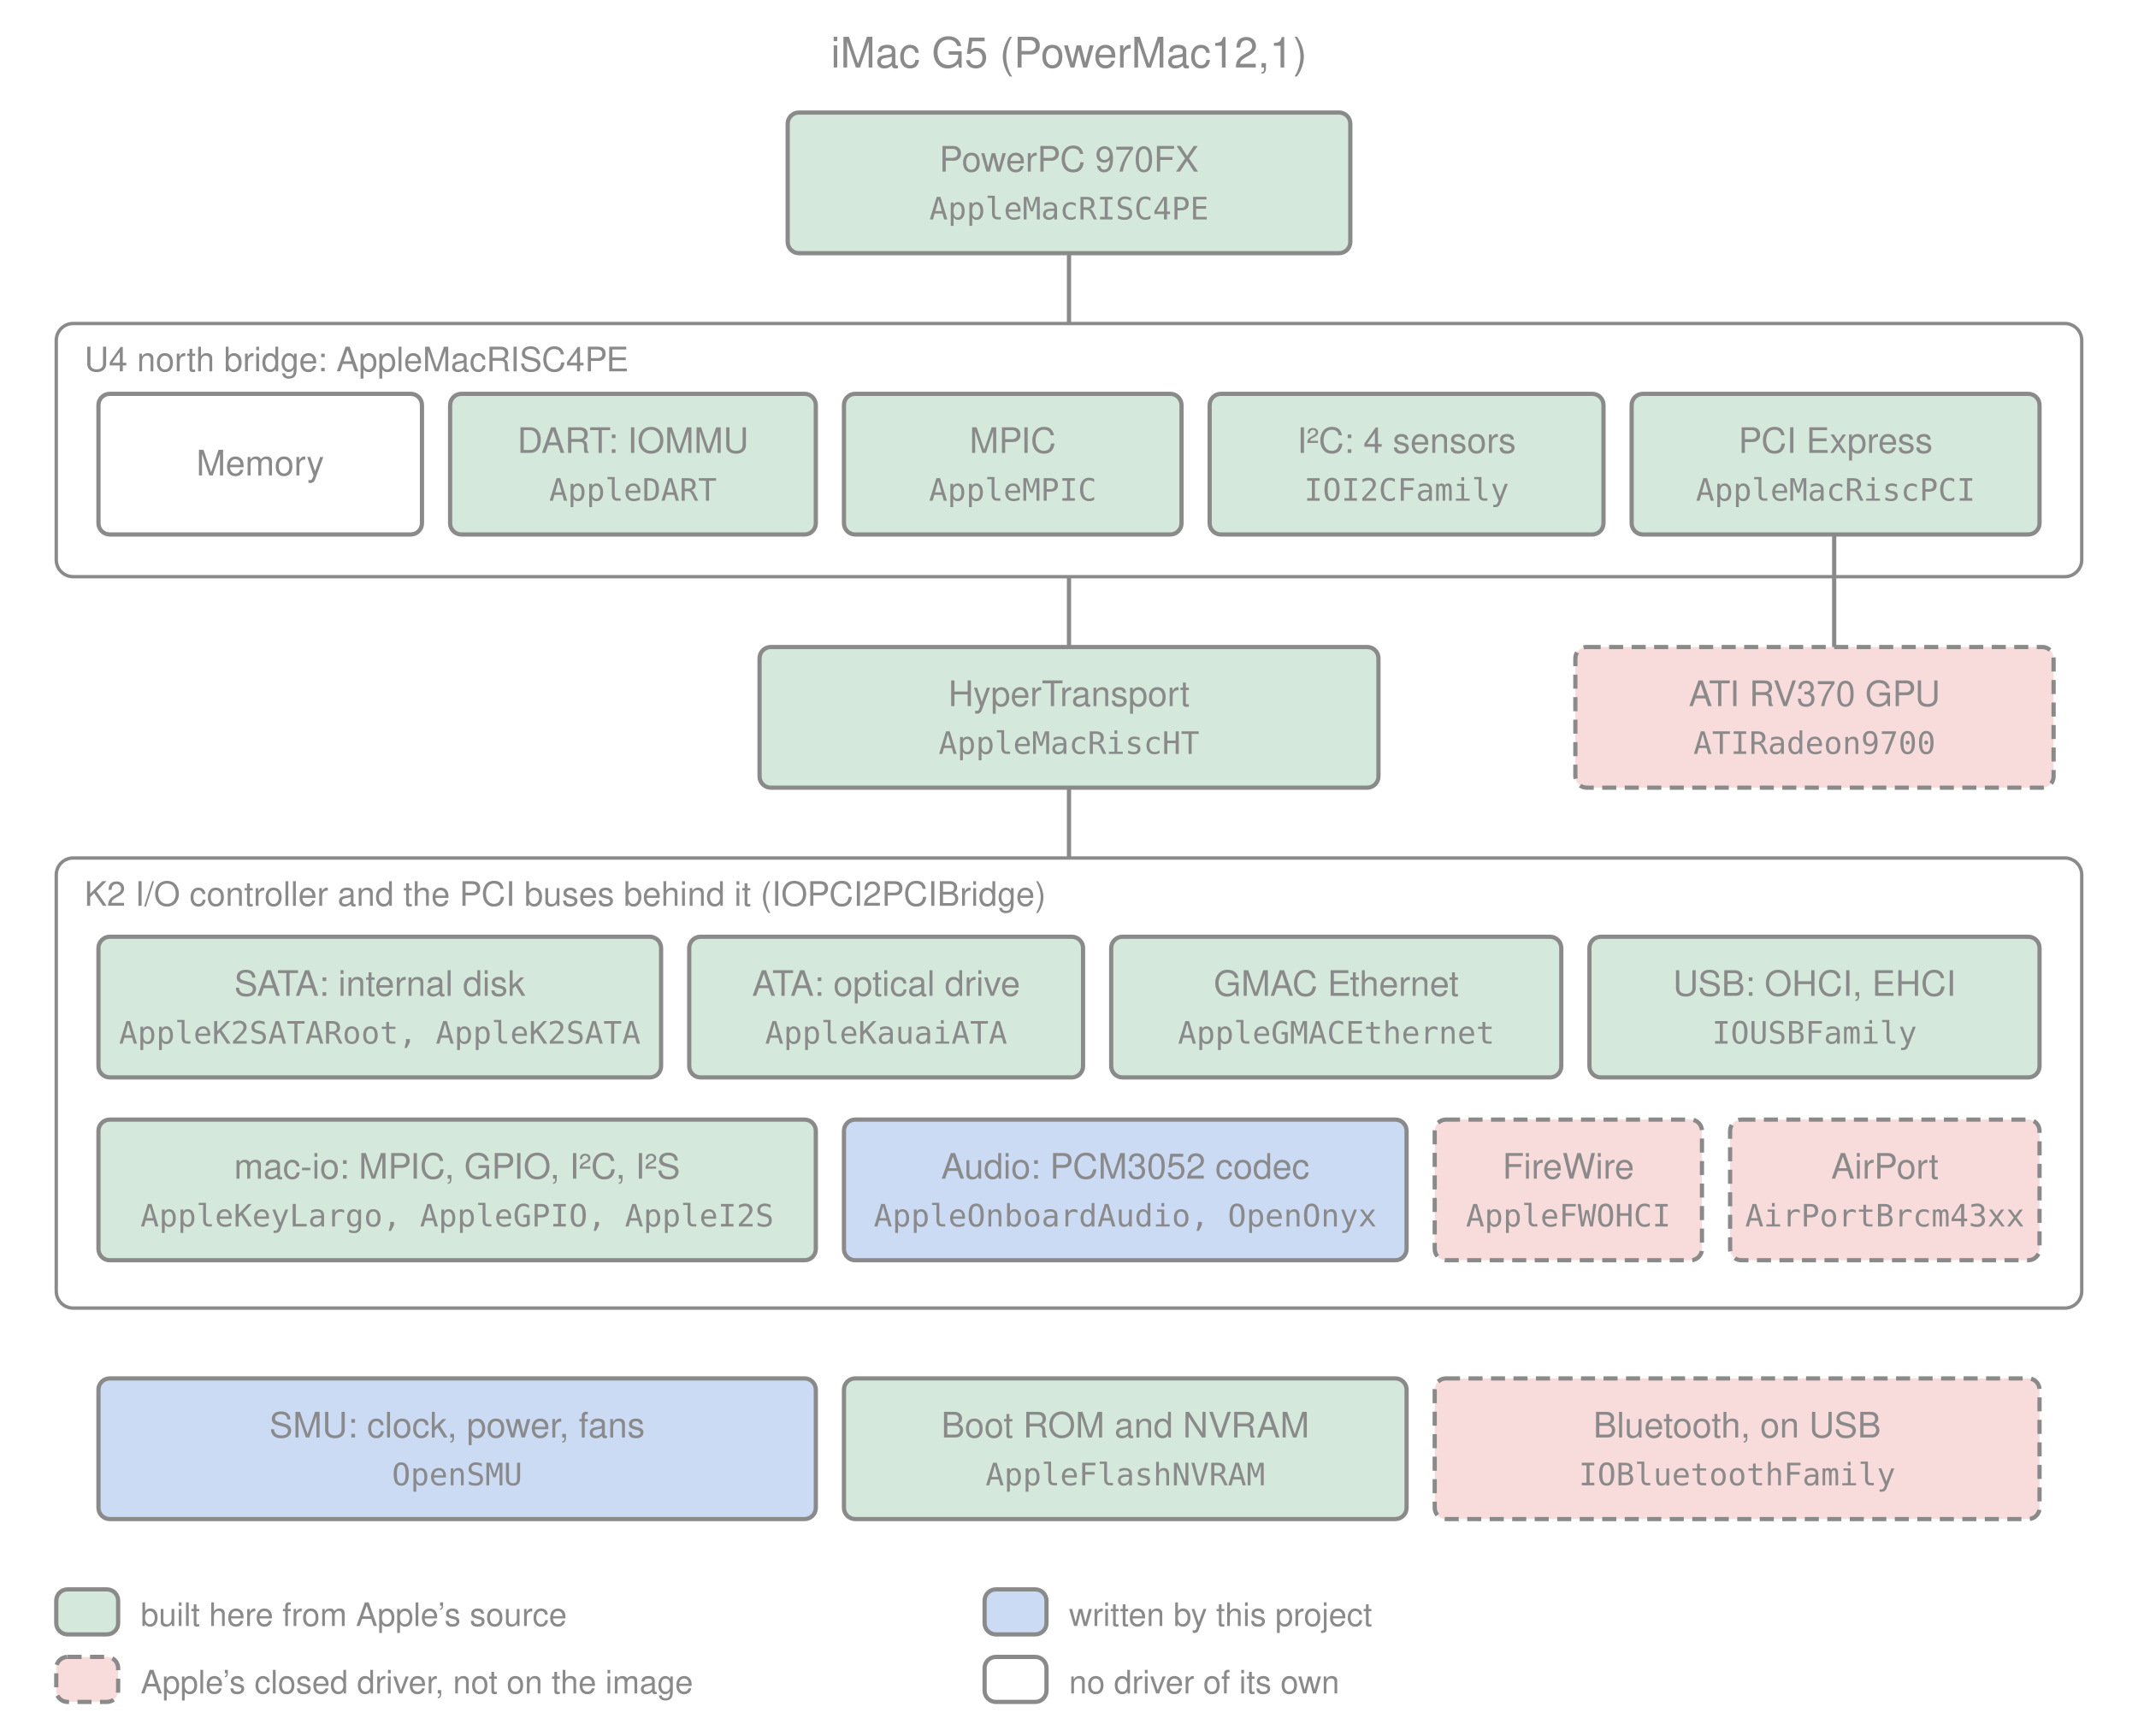
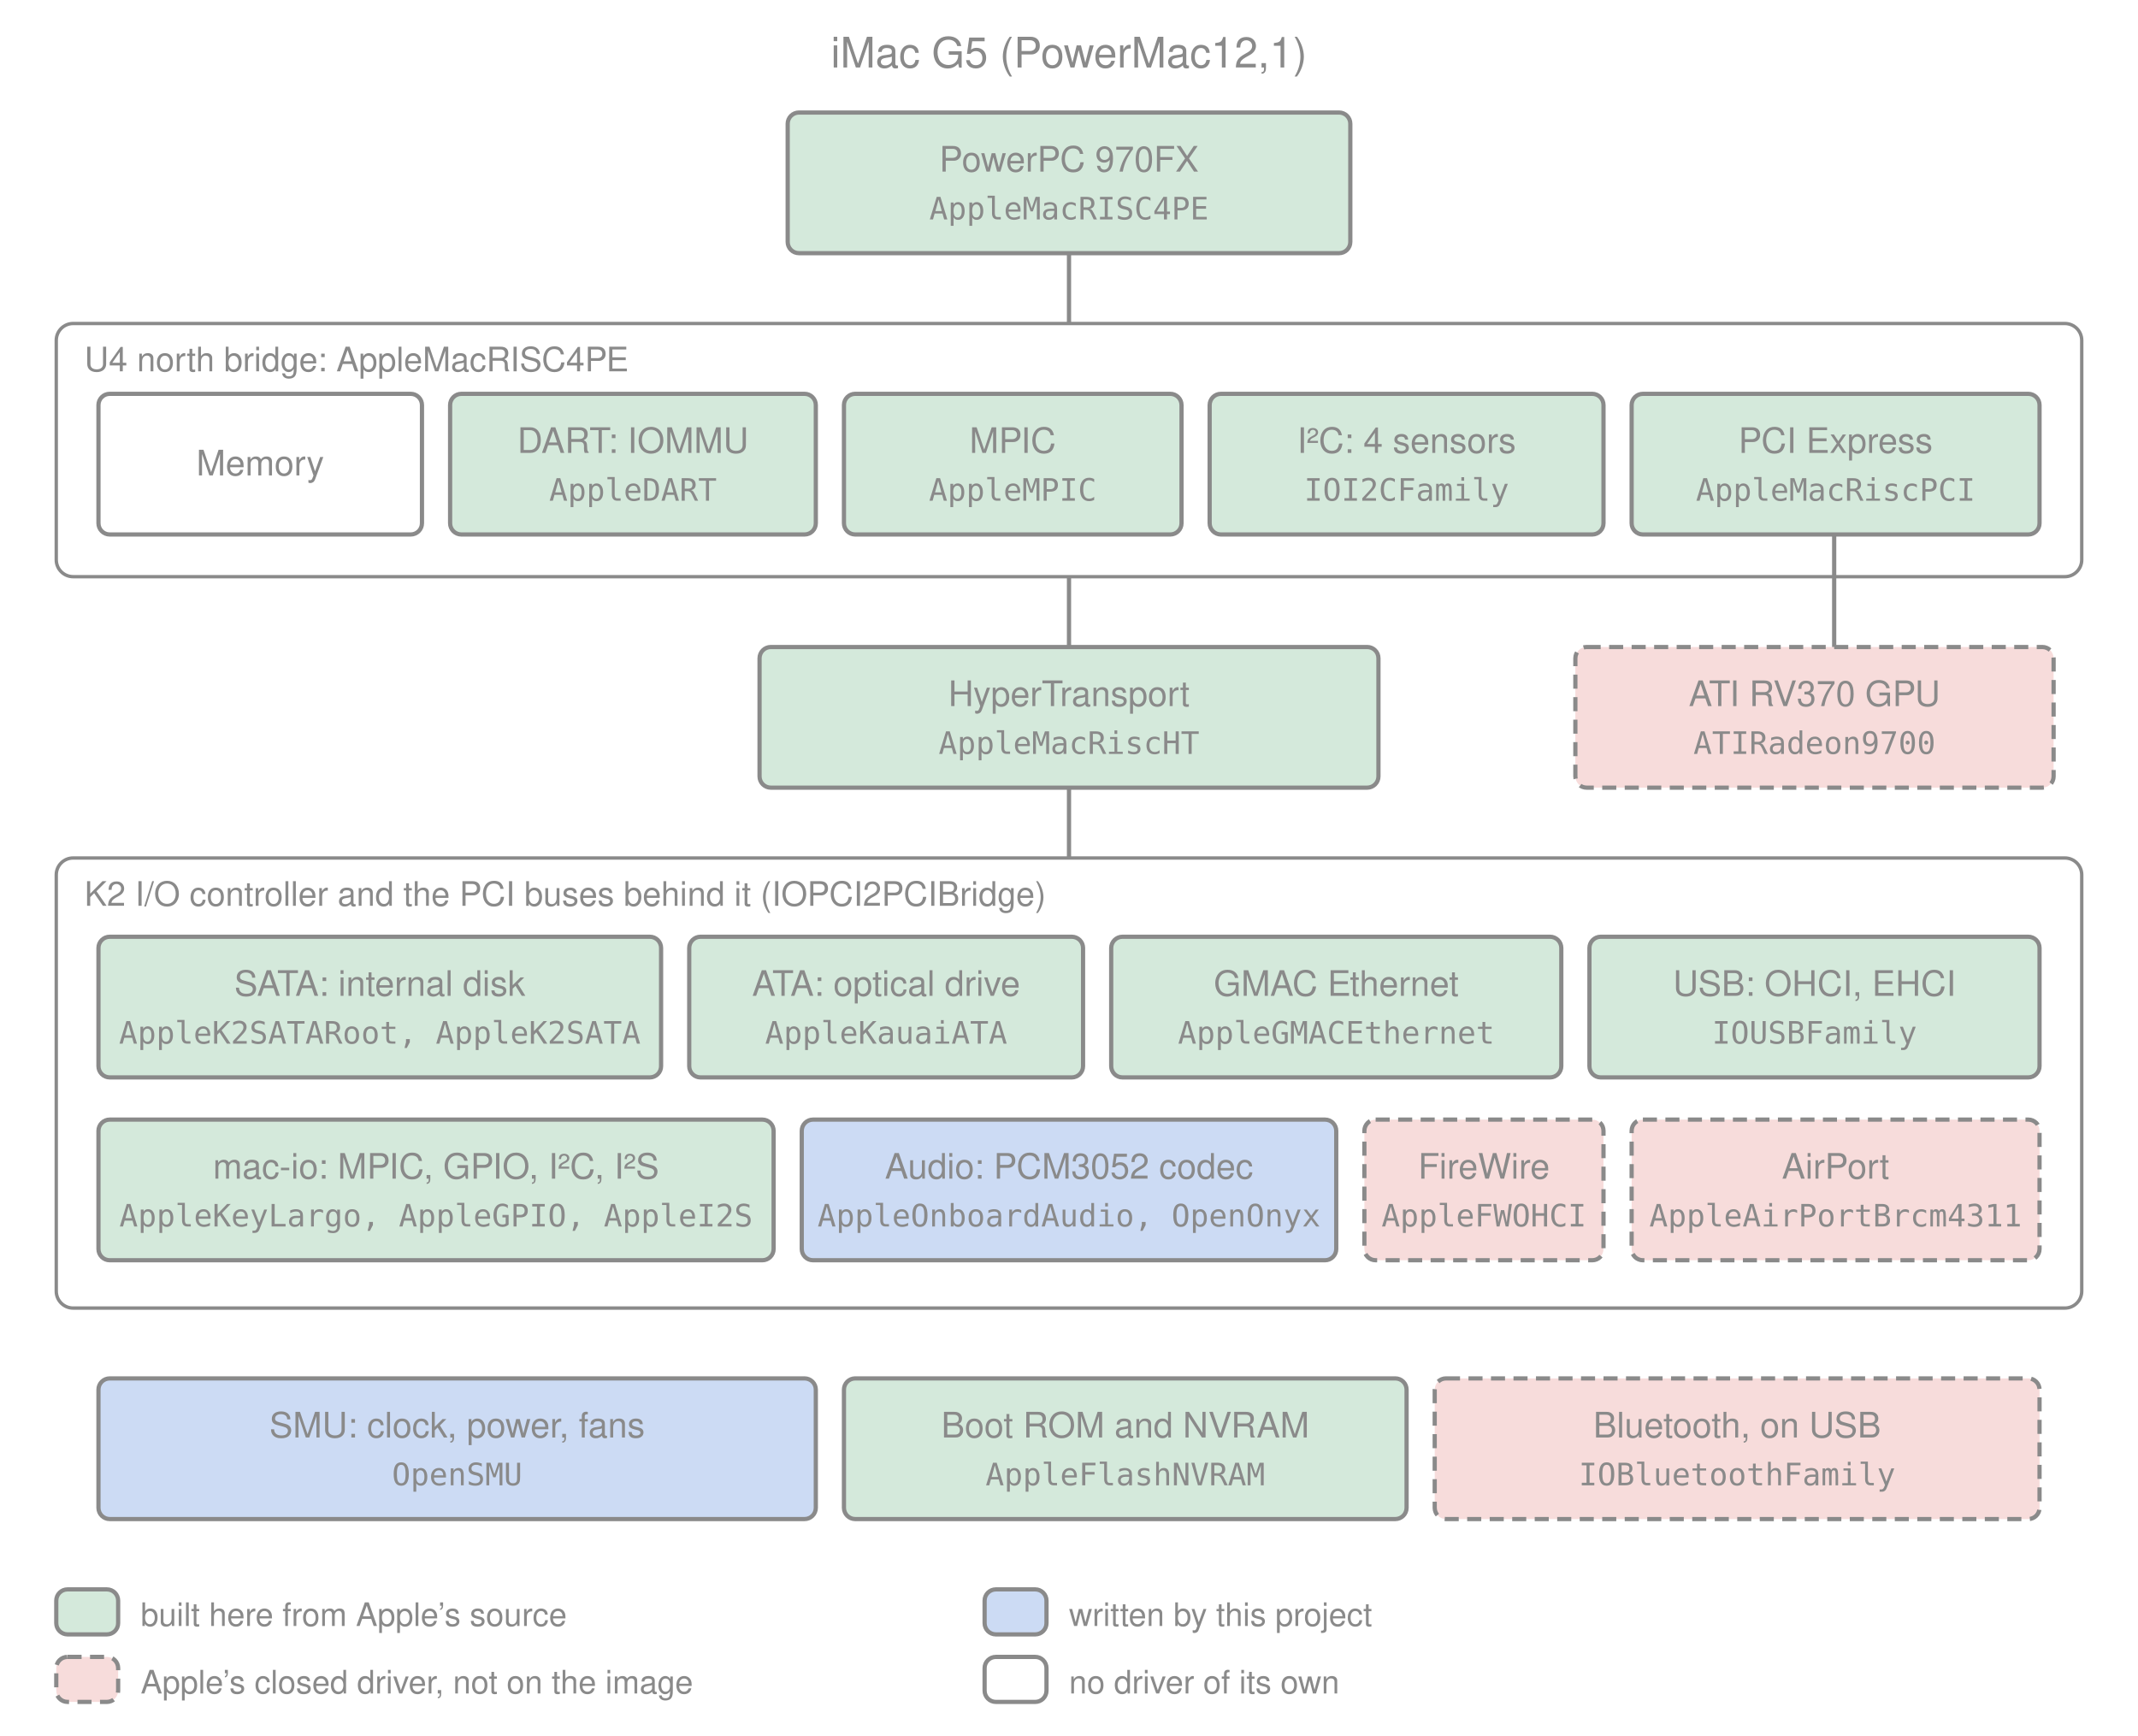
<svg xmlns="http://www.w3.org/2000/svg" viewBox="0 0 760 617" width="760" height="617" font-family="Helvetica, Arial, sans-serif">
  <g fill="#8a8a8a">
    <text x="380" y="24" text-anchor="middle" font-size="15">iMac G5 (PowerMac12,1)</text>
    <rect x="280" y="40" width="200" height="50" rx="4" fill="#3c9a5f" fill-opacity="0.22" stroke="#8a8a8a" stroke-width="1.5" />
    <text x="380.0" y="61.0" text-anchor="middle" font-size="12.5">PowerPC 970FX</text>
    <text x="380.0" y="78.0" text-anchor="middle" font-size="11" font-family="Menlo, Consolas, monospace">AppleMacRISC4PE</text>
    <line x1="380" y1="90" x2="380" y2="115" stroke="#8a8a8a" stroke-width="1.5" />
    <rect x="20" y="115" width="720" height="90" rx="6" fill="none" stroke="#8a8a8a" stroke-width="1.2" />
    <text x="30" y="132" font-size="12">U4 north bridge: AppleMacRISC4PE</text>
    <rect x="35" y="140" width="115" height="50" rx="4" fill="none" fill-opacity="0" stroke="#8a8a8a" stroke-width="1.5" />
    <text x="92.5" y="169.0" text-anchor="middle" font-size="12.5">Memory</text>
    <rect x="160" y="140" width="130" height="50" rx="4" fill="#3c9a5f" fill-opacity="0.22" stroke="#8a8a8a" stroke-width="1.5" />
    <text x="225.0" y="161.0" text-anchor="middle" font-size="12.5">DART: IOMMU</text>
    <text x="225.0" y="178.0" text-anchor="middle" font-size="11" font-family="Menlo, Consolas, monospace">AppleDART</text>
    <rect x="300" y="140" width="120" height="50" rx="4" fill="#3c9a5f" fill-opacity="0.22" stroke="#8a8a8a" stroke-width="1.5" />
    <text x="360.0" y="161.0" text-anchor="middle" font-size="12.5">MPIC</text>
    <text x="360.0" y="178.0" text-anchor="middle" font-size="11" font-family="Menlo, Consolas, monospace">AppleMPIC</text>
    <rect x="430" y="140" width="140" height="50" rx="4" fill="#3c9a5f" fill-opacity="0.22" stroke="#8a8a8a" stroke-width="1.5" />
    <text x="500.0" y="161.0" text-anchor="middle" font-size="12.5">I²C: 4 sensors</text>
    <text x="500.0" y="178.0" text-anchor="middle" font-size="11" font-family="Menlo, Consolas, monospace">IOI2CFamily</text>
    <rect x="580" y="140" width="145" height="50" rx="4" fill="#3c9a5f" fill-opacity="0.22" stroke="#8a8a8a" stroke-width="1.5" />
    <text x="652.5" y="161.0" text-anchor="middle" font-size="12.5">PCI Express</text>
    <text x="652.5" y="178.0" text-anchor="middle" font-size="11" font-family="Menlo, Consolas, monospace">AppleMacRiscPCI</text>
    <line x1="652" y1="190" x2="652" y2="230" stroke="#8a8a8a" stroke-width="1.5" />
    <rect x="560" y="230" width="170" height="50" rx="4" fill="#d9534f" fill-opacity="0.20" stroke="#8a8a8a" stroke-width="1.5" stroke-dasharray="5 3" />
    <text x="645.0" y="251.0" text-anchor="middle" font-size="12.5">ATI RV370 GPU</text>
    <text x="645.0" y="268.0" text-anchor="middle" font-size="11" font-family="Menlo, Consolas, monospace">ATIRadeon9700</text>
    <line x1="380" y1="205" x2="380" y2="230" stroke="#8a8a8a" stroke-width="1.5" />
    <rect x="270" y="230" width="220" height="50" rx="4" fill="#3c9a5f" fill-opacity="0.22" stroke="#8a8a8a" stroke-width="1.5" />
    <text x="380.0" y="251.0" text-anchor="middle" font-size="12.5">HyperTransport</text>
    <text x="380.0" y="268.0" text-anchor="middle" font-size="11" font-family="Menlo, Consolas, monospace">AppleMacRiscHT</text>
    <line x1="380" y1="280" x2="380" y2="305" stroke="#8a8a8a" stroke-width="1.5" />
    <rect x="20" y="305" width="720" height="160" rx="6" fill="none" stroke="#8a8a8a" stroke-width="1.2" />
    <text x="30" y="322" font-size="12">K2 I/O controller and the PCI buses behind it (IOPCI2PCIBridge)</text>
    <rect x="35" y="333" width="200" height="50" rx="4" fill="#3c9a5f" fill-opacity="0.22" stroke="#8a8a8a" stroke-width="1.5" />
    <text x="135.0" y="354.0" text-anchor="middle" font-size="12.5">SATA: internal disk</text>
    <text x="135.0" y="371.0" text-anchor="middle" font-size="11" font-family="Menlo, Consolas, monospace">AppleK2SATARoot, AppleK2SATA</text>
    <rect x="245" y="333" width="140" height="50" rx="4" fill="#3c9a5f" fill-opacity="0.22" stroke="#8a8a8a" stroke-width="1.5" />
    <text x="315.0" y="354.0" text-anchor="middle" font-size="12.5">ATA: optical drive</text>
    <text x="315.0" y="371.0" text-anchor="middle" font-size="11" font-family="Menlo, Consolas, monospace">AppleKauaiATA</text>
    <rect x="395" y="333" width="160" height="50" rx="4" fill="#3c9a5f" fill-opacity="0.22" stroke="#8a8a8a" stroke-width="1.5" />
    <text x="475.0" y="354.0" text-anchor="middle" font-size="12.5">GMAC Ethernet</text>
    <text x="475.0" y="371.0" text-anchor="middle" font-size="11" font-family="Menlo, Consolas, monospace">AppleGMACEthernet</text>
    <rect x="565" y="333" width="160" height="50" rx="4" fill="#3c9a5f" fill-opacity="0.22" stroke="#8a8a8a" stroke-width="1.5" />
    <text x="645.0" y="354.0" text-anchor="middle" font-size="12.5">USB: OHCI, EHCI</text>
    <text x="645.0" y="371.0" text-anchor="middle" font-size="11" font-family="Menlo, Consolas, monospace">IOUSBFamily</text>
-     <rect x="35" y="398" width="255" height="50" rx="4" fill="#3c9a5f" fill-opacity="0.22" stroke="#8a8a8a" stroke-width="1.5" />
-     <text x="162.5" y="419.0" text-anchor="middle" font-size="12.5">mac-io: MPIC, GPIO, I²C, I²S</text>
-     <text x="162.5" y="436.0" text-anchor="middle" font-size="11" font-family="Menlo, Consolas, monospace">AppleKeyLargo, AppleGPIO, AppleI2S</text>
-     <rect x="300" y="398" width="200" height="50" rx="4" fill="#4a7fd9" fill-opacity="0.28" stroke="#8a8a8a" stroke-width="1.5" />
-     <text x="400.0" y="419.0" text-anchor="middle" font-size="12.5">Audio: PCM3052 codec</text>
-     <text x="400.0" y="436.0" text-anchor="middle" font-size="11" font-family="Menlo, Consolas, monospace">AppleOnboardAudio, OpenOnyx</text>
-     <rect x="510" y="398" width="95" height="50" rx="4" fill="#d9534f" fill-opacity="0.20" stroke="#8a8a8a" stroke-width="1.5" stroke-dasharray="5 3" />
-     <text x="557.5" y="419.0" text-anchor="middle" font-size="12.5">FireWire</text>
-     <text x="557.5" y="436.0" text-anchor="middle" font-size="11" font-family="Menlo, Consolas, monospace">AppleFWOHCI</text>
-     <rect x="615" y="398" width="110" height="50" rx="4" fill="#d9534f" fill-opacity="0.20" stroke="#8a8a8a" stroke-width="1.5" stroke-dasharray="5 3" />
-     <text x="670.0" y="419.0" text-anchor="middle" font-size="12.5">AirPort</text>
-     <text x="670.0" y="436.0" text-anchor="middle" font-size="11" font-family="Menlo, Consolas, monospace">AirPortBrcm43xx</text>
+     <rect x="35" y="398" width="240" height="50" rx="4" fill="#3c9a5f" fill-opacity="0.22" stroke="#8a8a8a" stroke-width="1.5" />
+     <text x="155.0" y="419.0" text-anchor="middle" font-size="12.5">mac-io: MPIC, GPIO, I²C, I²S</text>
+     <text x="155.0" y="436.0" text-anchor="middle" font-size="11" font-family="Menlo, Consolas, monospace">AppleKeyLargo, AppleGPIO, AppleI2S</text>
+     <rect x="285" y="398" width="190" height="50" rx="4" fill="#4a7fd9" fill-opacity="0.28" stroke="#8a8a8a" stroke-width="1.5" />
+     <text x="380.0" y="419.0" text-anchor="middle" font-size="12.5">Audio: PCM3052 codec</text>
+     <text x="380.0" y="436.0" text-anchor="middle" font-size="11" font-family="Menlo, Consolas, monospace">AppleOnboardAudio, OpenOnyx</text>
+     <rect x="485" y="398" width="85" height="50" rx="4" fill="#d9534f" fill-opacity="0.20" stroke="#8a8a8a" stroke-width="1.5" stroke-dasharray="5 3" />
+     <text x="527.5" y="419.0" text-anchor="middle" font-size="12.5">FireWire</text>
+     <text x="527.5" y="436.0" text-anchor="middle" font-size="11" font-family="Menlo, Consolas, monospace">AppleFWOHCI</text>
+     <rect x="580" y="398" width="145" height="50" rx="4" fill="#d9534f" fill-opacity="0.20" stroke="#8a8a8a" stroke-width="1.5" stroke-dasharray="5 3" />
+     <text x="652.5" y="419.0" text-anchor="middle" font-size="12.5">AirPort</text>
+     <text x="652.5" y="436.0" text-anchor="middle" font-size="11" font-family="Menlo, Consolas, monospace">AppleAirPortBrcm4311</text>
    <rect x="35" y="490" width="255" height="50" rx="4" fill="#4a7fd9" fill-opacity="0.28" stroke="#8a8a8a" stroke-width="1.5" />
    <text x="162.5" y="511.0" text-anchor="middle" font-size="12.5">SMU: clock, power, fans</text>
    <text x="162.5" y="528.0" text-anchor="middle" font-size="11" font-family="Menlo, Consolas, monospace">OpenSMU</text>
    <rect x="300" y="490" width="200" height="50" rx="4" fill="#3c9a5f" fill-opacity="0.22" stroke="#8a8a8a" stroke-width="1.5" />
    <text x="400.0" y="511.0" text-anchor="middle" font-size="12.5">Boot ROM and NVRAM</text>
    <text x="400.0" y="528.0" text-anchor="middle" font-size="11" font-family="Menlo, Consolas, monospace">AppleFlashNVRAM</text>
    <rect x="510" y="490" width="215" height="50" rx="4" fill="#d9534f" fill-opacity="0.20" stroke="#8a8a8a" stroke-width="1.5" stroke-dasharray="5 3" />
    <text x="617.5" y="511.0" text-anchor="middle" font-size="12.5">Bluetooth, on USB</text>
    <text x="617.5" y="528.0" text-anchor="middle" font-size="11" font-family="Menlo, Consolas, monospace">IOBluetoothFamily</text>
    <rect x="20" y="565" width="22" height="16" rx="4" fill="#3c9a5f" fill-opacity="0.22" stroke="#8a8a8a" stroke-width="1.5" />
    <text x="50" y="578" font-size="11.5">built here from Apple’s source</text>
    <rect x="350" y="565" width="22" height="16" rx="4" fill="#4a7fd9" fill-opacity="0.28" stroke="#8a8a8a" stroke-width="1.5" />
    <text x="380" y="578" font-size="11.5">written by this project</text>
    <rect x="20" y="589" width="22" height="16" rx="4" fill="#d9534f" fill-opacity="0.20" stroke="#8a8a8a" stroke-width="1.5" stroke-dasharray="5 3" />
    <text x="50" y="602" font-size="11.5">Apple’s closed driver, not on the image</text>
    <rect x="350" y="589" width="22" height="16" rx="4" fill="none" fill-opacity="0" stroke="#8a8a8a" stroke-width="1.5" />
    <text x="380" y="602" font-size="11.5">no driver of its own</text>
  </g>
</svg>
